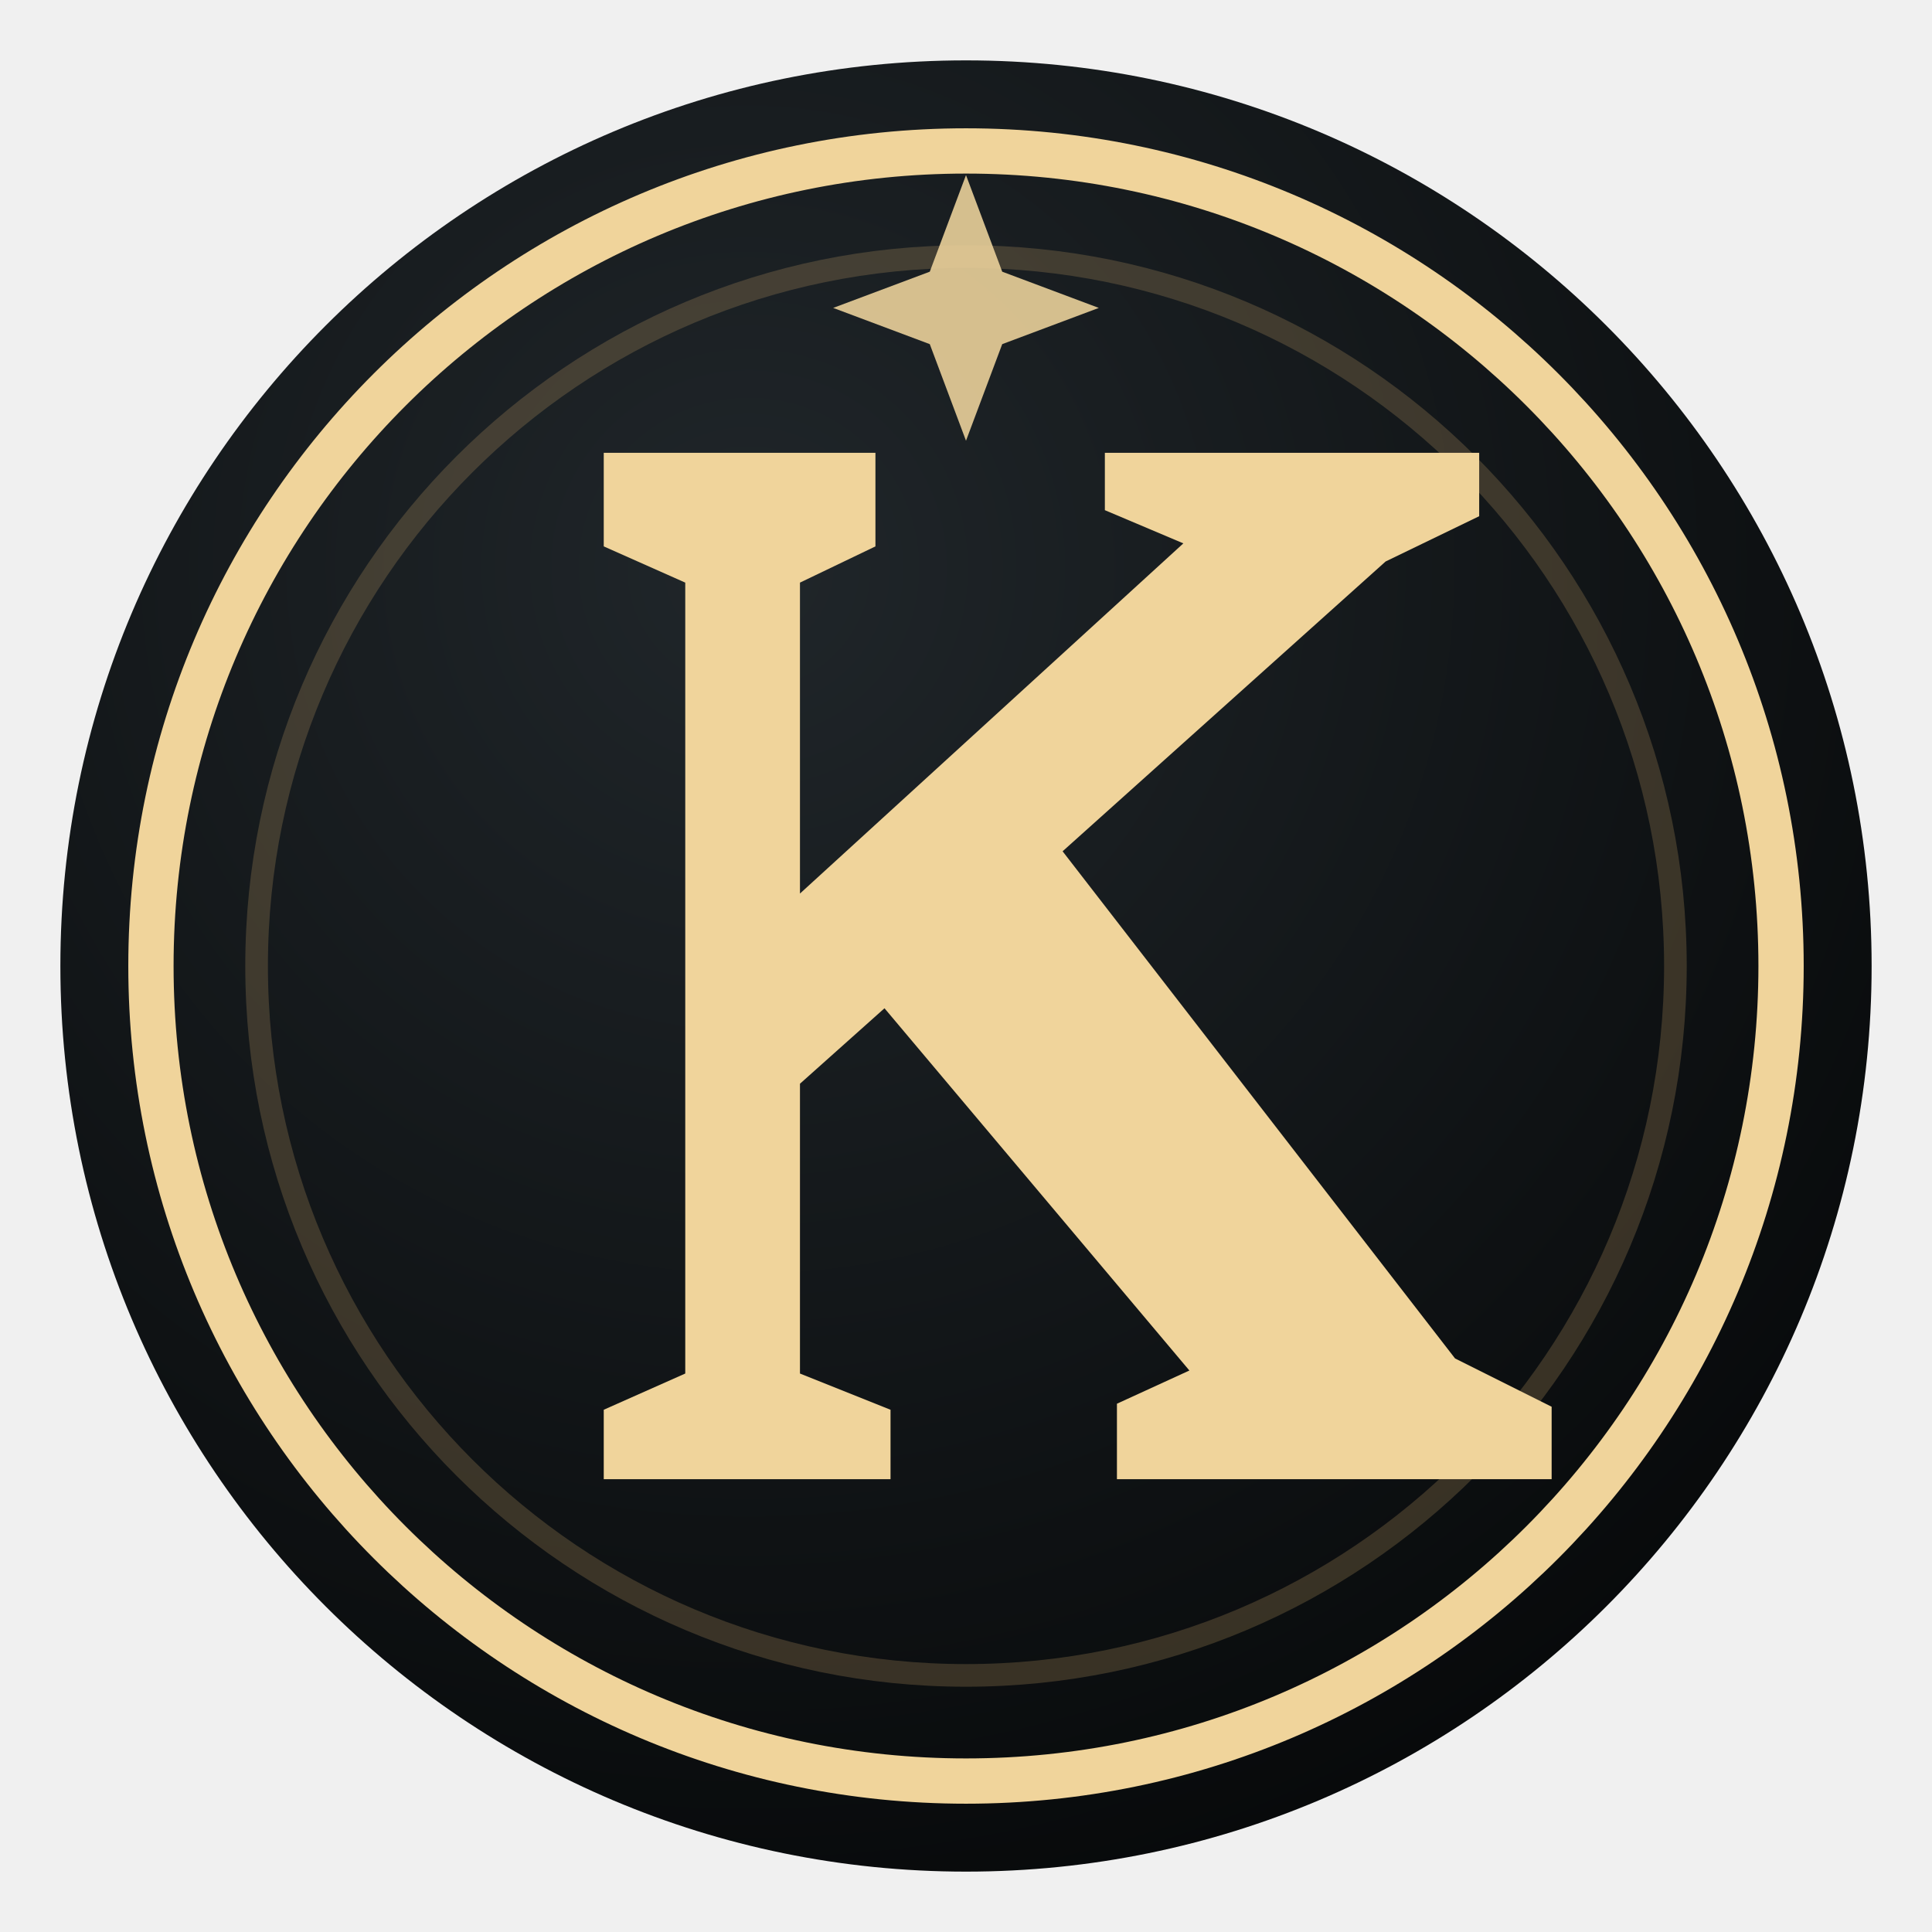
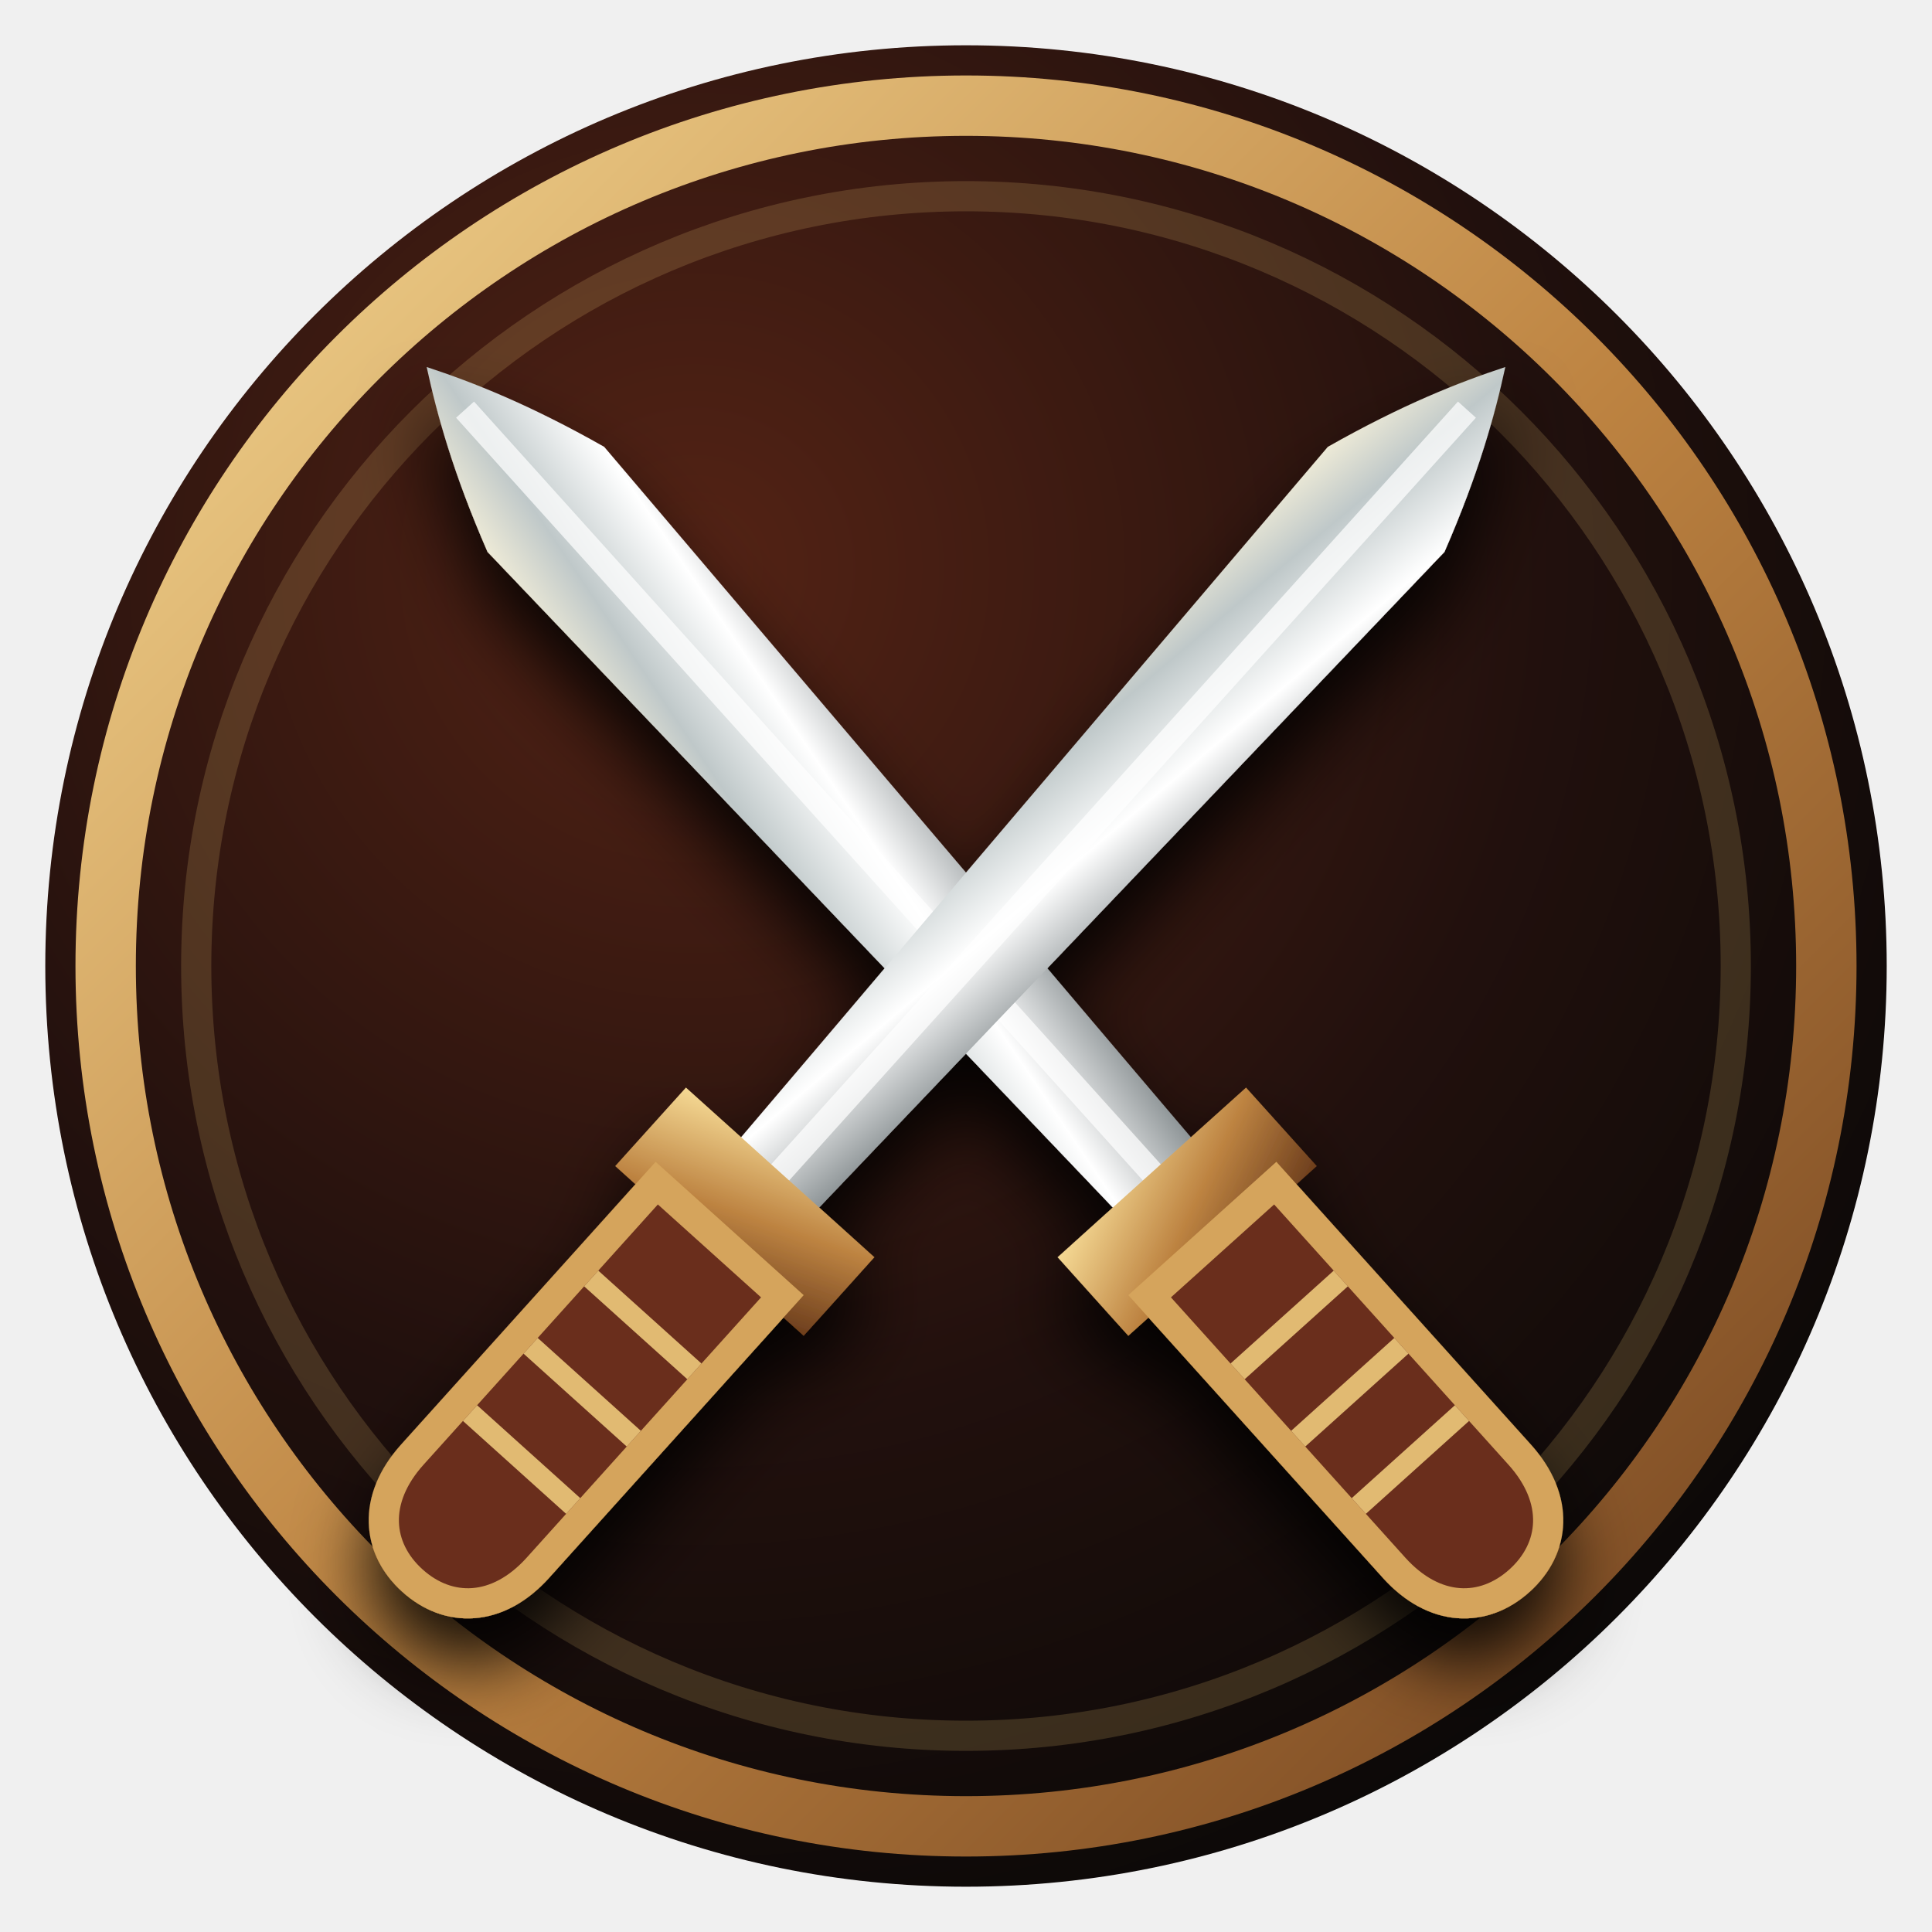
<svg xmlns="http://www.w3.org/2000/svg" viewBox="0 0 64 64">
  <defs>
-     <radialGradient id="bg" cx="38%" cy="28%" r="78%">
-       <stop offset="0" stop-color="#20262a" />
-       <stop offset="1" stop-color="#07090a" />
+     <radialGradient id="bg" cx="35%" cy="28%" r="82%">
+       <stop stop-color="#542315" />
+       <stop offset=".58" stop-color="#21100d" />
+       <stop offset="1" stop-color="#090807" />
    </radialGradient>
-     <linearGradient id="gold" x1="12" y1="8" x2="52" y2="58">
-       <stop stop-color="#f0d49b" />
-       <stop offset=".46" stop-color="#c9a568" />
-       <stop offset="1" stop-color="#8b6134" />
+     <linearGradient id="steel" x1="0" y1="0" x2="1" y2="1">
+       <stop stop-color="#fff7dc" />
+       <stop offset=".28" stop-color="#bfc8c9" />
+       <stop offset=".58" stop-color="#fff" />
+       <stop offset="1" stop-color="#687174" />
    </linearGradient>
+     <linearGradient id="gold" x1="0" y1="0" x2="1" y2="1">
+       <stop stop-color="#f5d994" />
+       <stop offset=".52" stop-color="#bd8341" />
+       <stop offset="1" stop-color="#6d3e1d" />
+     </linearGradient>
+     <filter id="shadow" x="-30%" y="-30%" width="160%" height="160%">
+       <feDropShadow dx="0" dy="1.5" stdDeviation="1.2" flood-color="#000" flood-opacity=".9" />
+     </filter>
  </defs>
-   <circle cx="32" cy="32" r="30" fill="url(#bg)" />
-   <circle cx="32" cy="32" r="27" fill="none" stroke="url(#gold)" stroke-width="1.5" />
-   <circle cx="32" cy="32" r="23.5" fill="none" stroke="#c9a568" stroke-opacity=".24" stroke-width=".75" />
-   <path d="M20 15h9v3.1l-2.5 1.2v10.3L39.2 18l-2.6-1.1V15H49v2.1l-3.1 1.5-10.7 9.6 13 16.8 3.2 1.6V49H37v-2.5l2.4-1.1-10.1-12-2.8 2.5v9.6l3 1.2V49H20v-2.3l2.7-1.2V19.3L20 18.1Z" fill="url(#gold)" />
-   <path d="M32 5.8 33.2 9l3.2 1.2-3.2 1.2-1.2 3.2-1.2-3.2-3.2-1.2L30.8 9Z" fill="#ead09a" opacity=".9" />
+   <circle cx="32" cy="32" r="30.5" fill="url(#bg)" />
+   <circle cx="32" cy="32" r="28.5" fill="none" stroke="url(#gold)" stroke-width="2" />
+   <circle cx="32" cy="32" r="25.5" fill="none" stroke="#f0c878" stroke-opacity=".18" />
+   <g filter="url(#shadow)">
+     <g transform="rotate(-42 32 32)">
+       <path d="M29.4 11.2C30.3 8.5 31.2 6.7 32 5.3c.8 1.4 1.7 3.2 2.6 5.9l-.9 31.4h-3.4Z" fill="url(#steel)" />
+       <path d="M32 7.2v34.9" fill="none" stroke="#fff" stroke-opacity=".72" stroke-width=".8" />
+       <path d="M27.8 41.2h8.4v3.5h-8.4Z" fill="url(#gold)" />
+       <path d="M29.2 44.2h5.6v12.1c0 2-1.2 3.1-2.8 3.1s-2.8-1.1-2.8-3.1Z" fill="#6a2f1f" stroke="#d5a45b" stroke-width="1" />
+       <path d="M29.7 48h4.6M29.7 51h4.6M29.7 54h4.6" stroke="#e1ba72" stroke-width=".7" />
+     </g>
+     <g transform="rotate(42 32 32)">
+       <path d="M29.4 11.2C30.3 8.5 31.2 6.7 32 5.3c.8 1.4 1.7 3.2 2.6 5.9l-.9 31.4h-3.4Z" fill="url(#steel)" />
+       <path d="M32 7.2v34.9" fill="none" stroke="#fff" stroke-opacity=".72" stroke-width=".8" />
+       <path d="M27.8 41.2h8.4v3.5h-8.4Z" fill="url(#gold)" />
+       <path d="M29.2 44.2h5.6v12.1c0 2-1.2 3.1-2.8 3.1s-2.8-1.1-2.8-3.1Z" fill="#6a2f1f" stroke="#d5a45b" stroke-width="1" />
+       <path d="M29.7 48h4.6M29.7 51h4.6M29.7 54h4.6" stroke="#e1ba72" stroke-width=".7" />
+     </g>
+   </g>
</svg>
